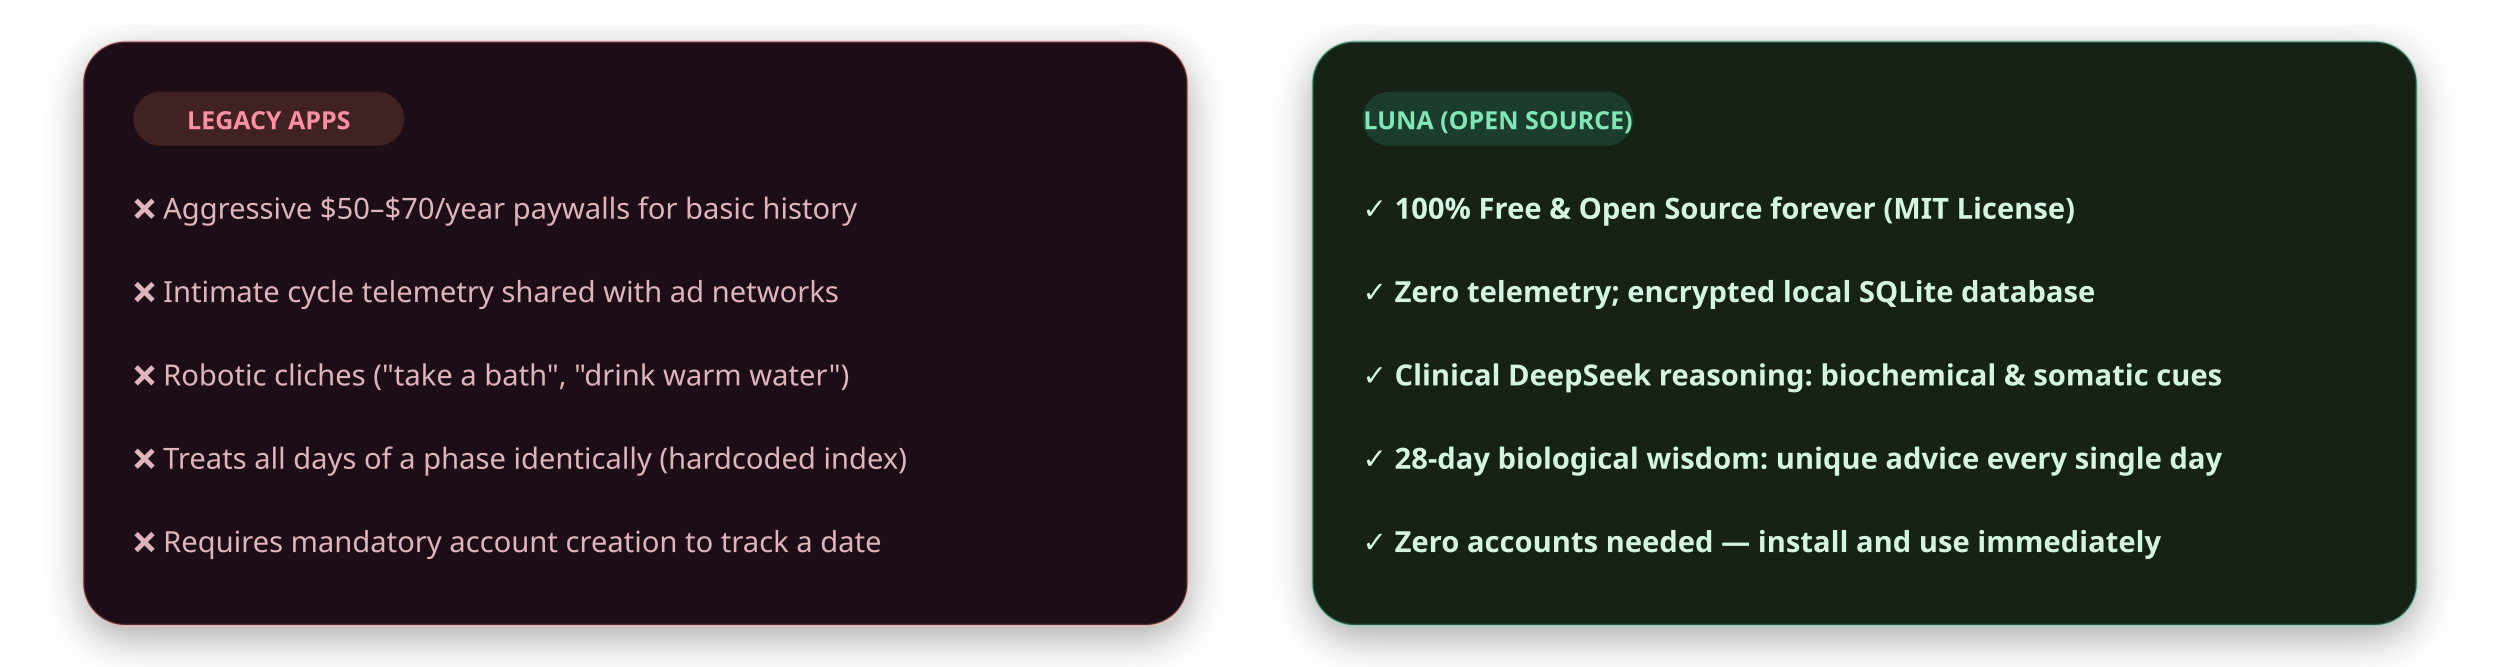
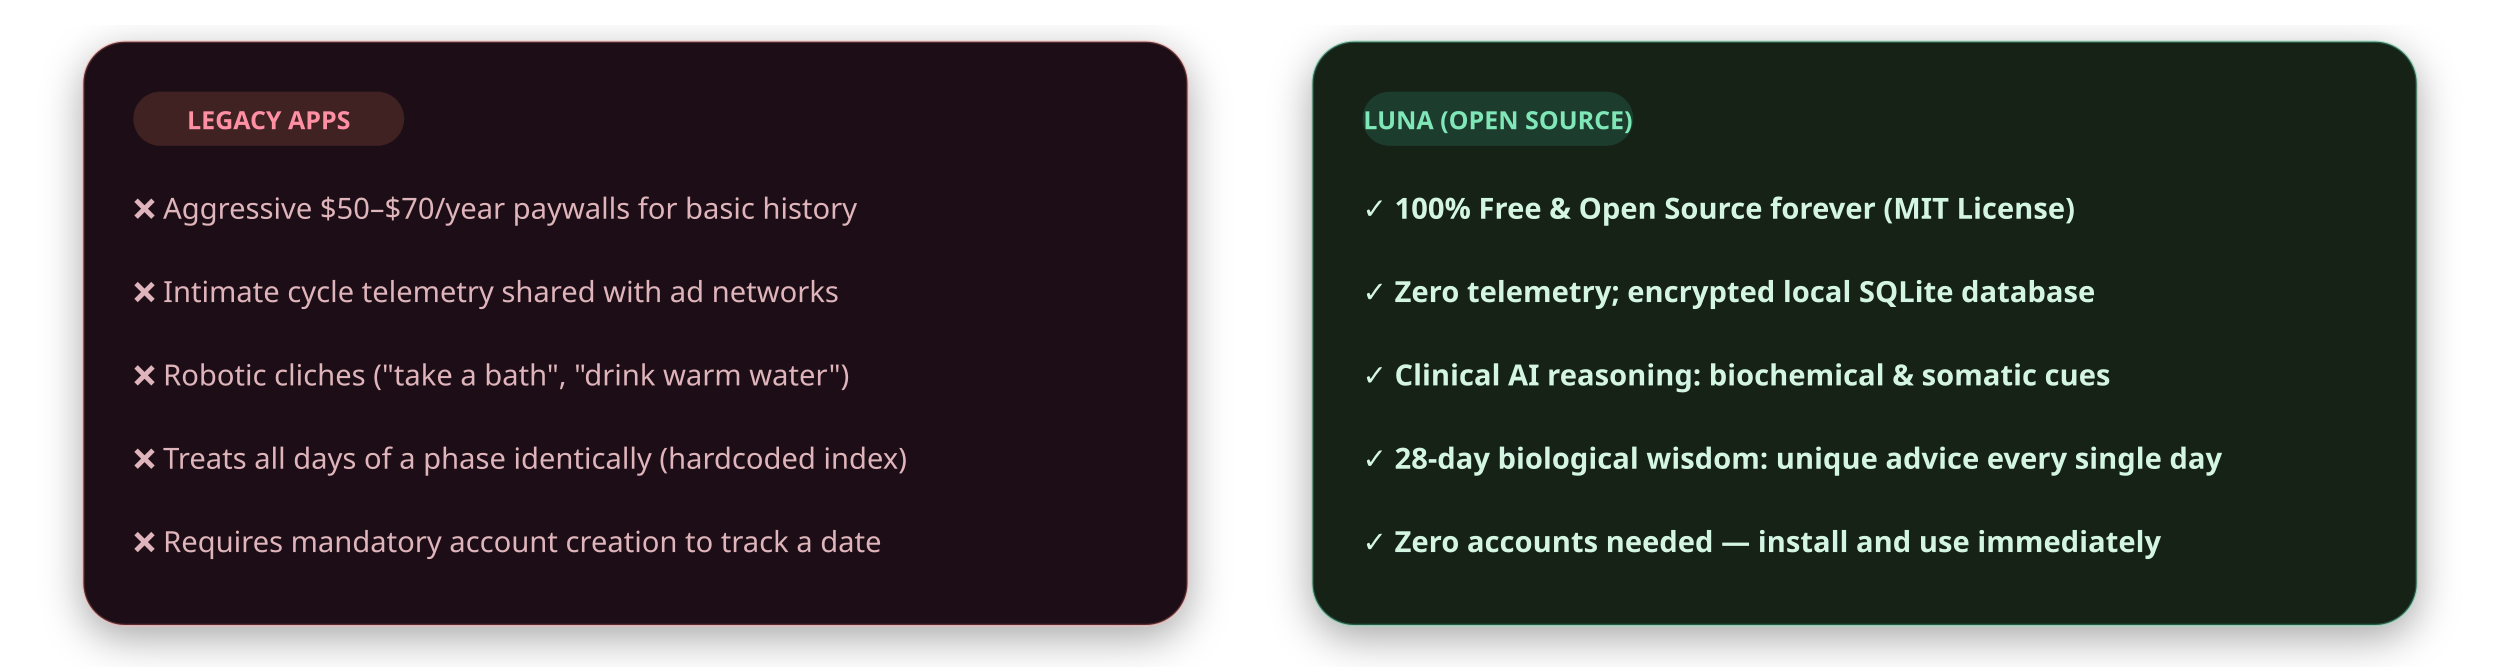
<svg xmlns="http://www.w3.org/2000/svg" viewBox="0 0 1200 320" width="100%" height="100%">
  <defs>
    <filter id="shadowBox" x="-5%" y="-5%" width="110%" height="115%">
      <feDropShadow dx="0" dy="6" stdDeviation="10" flood-color="#000000" flood-opacity="0.35" />
    </filter>
  </defs>
  <rect width="1200" height="320" fill="transparent" />
  <g transform="translate(40, 20)" filter="url(#shadowBox)">
    <rect width="530" height="280" rx="20" fill="#1C1014" stroke="#E07070" stroke-opacity="0.3" stroke-width="1.2" />
    <rect x="24" y="24" width="130" height="26" rx="13" fill="#E07070" fill-opacity="0.18" />
    <text x="89" y="42" text-anchor="middle" font-family="'DM Sans', sans-serif" font-size="12" font-weight="700" fill="#FF8FA3">LEGACY APPS</text>
    <text x="24" y="85" font-family="'DM Sans', sans-serif" font-size="14" fill="#E0B4BC">❌ Aggressive $50–$70/year paywalls for basic history</text>
    <text x="24" y="125" font-family="'DM Sans', sans-serif" font-size="14" fill="#E0B4BC">❌ Intimate cycle telemetry shared with ad networks</text>
    <text x="24" y="165" font-family="'DM Sans', sans-serif" font-size="14" fill="#E0B4BC">❌ Robotic cliches ("take a bath", "drink warm water")</text>
    <text x="24" y="205" font-family="'DM Sans', sans-serif" font-size="14" fill="#E0B4BC">❌ Treats all days of a phase identically (hardcoded index)</text>
    <text x="24" y="245" font-family="'DM Sans', sans-serif" font-size="14" fill="#E0B4BC">❌ Requires mandatory account creation to track a date</text>
  </g>
  <g transform="translate(630, 20)" filter="url(#shadowBox)">
    <rect width="530" height="280" rx="20" fill="#122018" stroke="#4CAF87" stroke-opacity="0.4" stroke-width="1.2" />
    <rect x="24" y="24" width="130" height="26" rx="13" fill="#4CAF87" fill-opacity="0.2" />
    <text x="89" y="42" text-anchor="middle" font-family="'DM Sans', sans-serif" font-size="12" font-weight="700" fill="#80E8B8">LUNA (OPEN SOURCE)</text>
    <text x="24" y="85" font-family="'DM Sans', sans-serif" font-size="14" font-weight="600" fill="#D5F5E3">✓ 100% Free &amp; Open Source forever (MIT License)</text>
    <text x="24" y="125" font-family="'DM Sans', sans-serif" font-size="14" font-weight="600" fill="#D5F5E3">✓ Zero telemetry; encrypted local SQLite database</text>
-     <text x="24" y="165" font-family="'DM Sans', sans-serif" font-size="14" font-weight="600" fill="#D5F5E3">✓ Clinical DeepSeek reasoning: biochemical &amp; somatic cues</text>
+     <text x="24" y="165" font-family="'DM Sans', sans-serif" font-size="14" font-weight="600" fill="#D5F5E3">✓ Clinical AI reasoning: biochemical &amp; somatic cues</text>
    <text x="24" y="205" font-family="'DM Sans', sans-serif" font-size="14" font-weight="600" fill="#D5F5E3">✓ 28-day biological wisdom: unique advice every single day</text>
    <text x="24" y="245" font-family="'DM Sans', sans-serif" font-size="14" font-weight="600" fill="#D5F5E3">✓ Zero accounts needed — install and use immediately</text>
  </g>
</svg>
